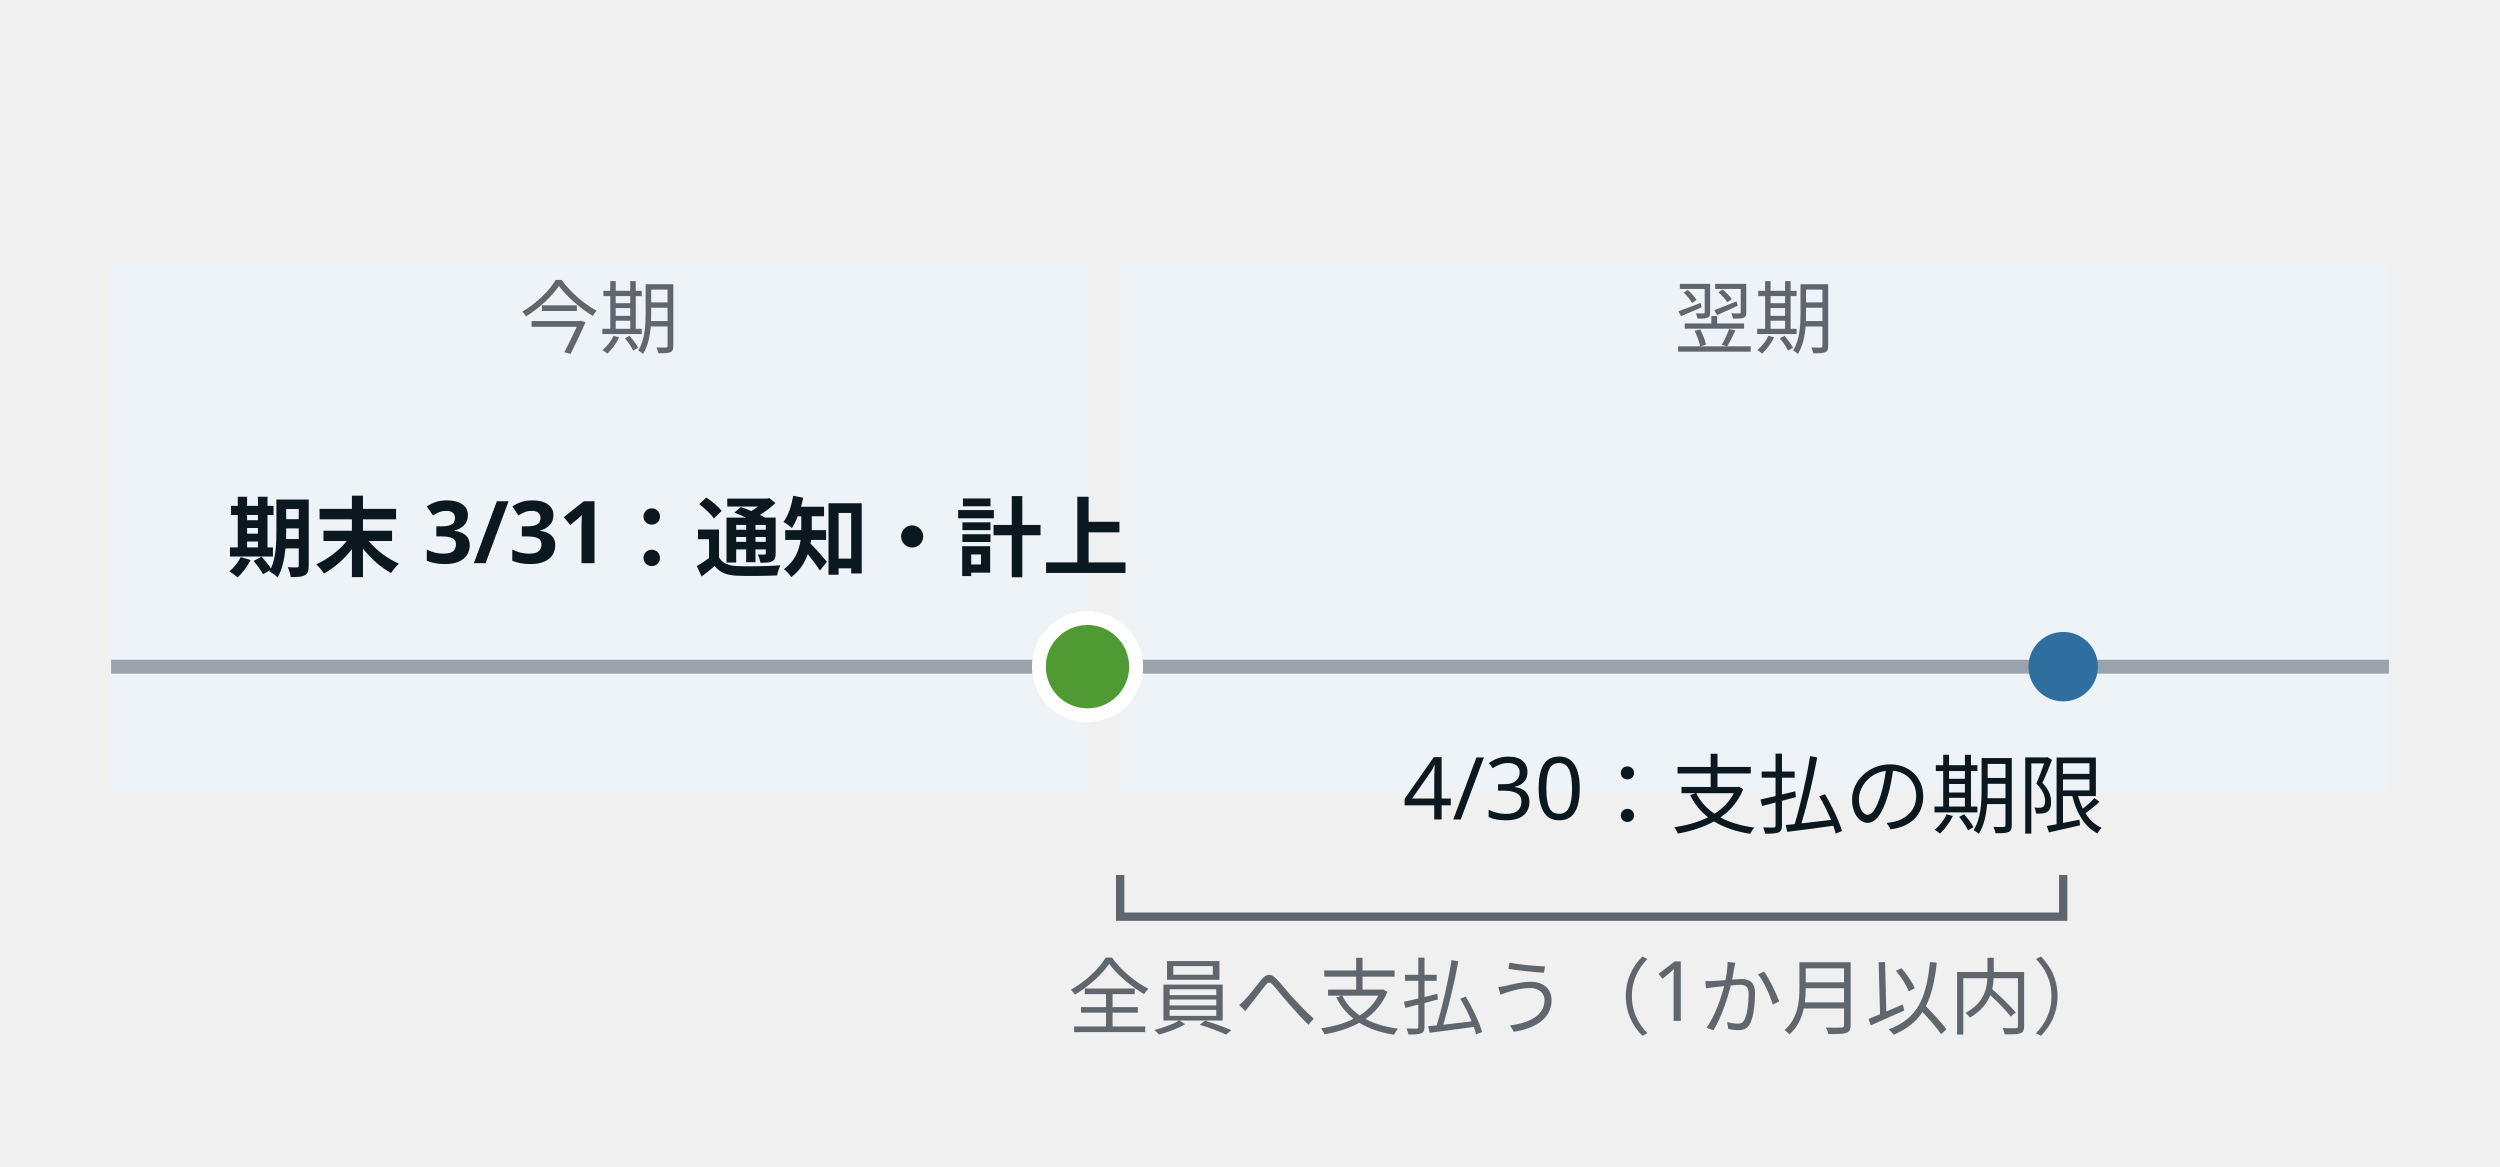
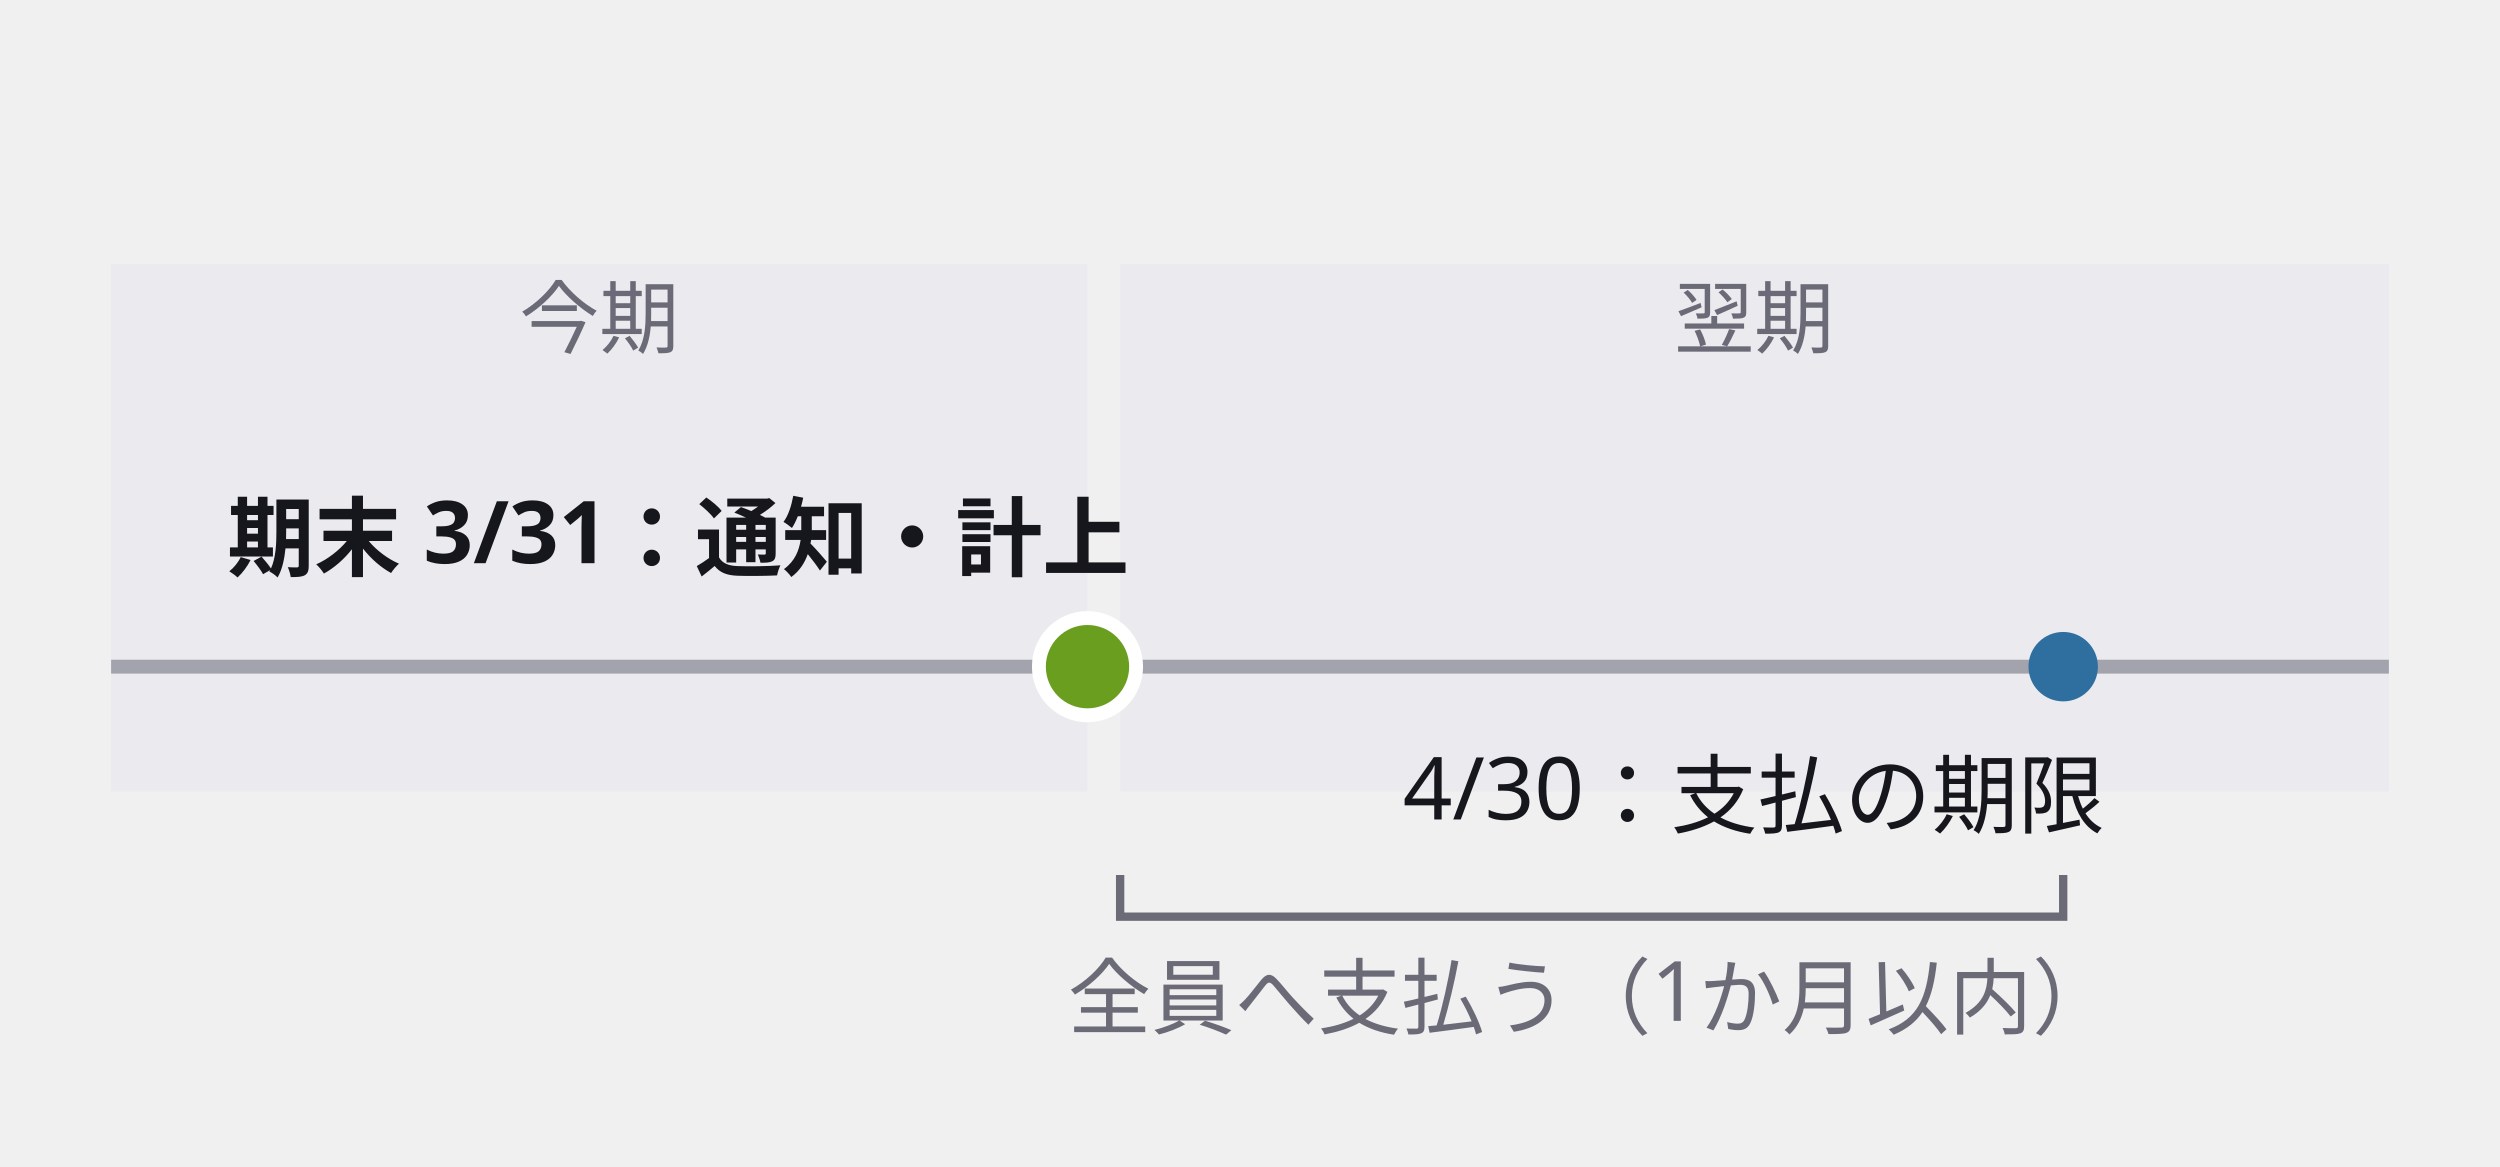
<svg xmlns="http://www.w3.org/2000/svg" viewBox="0 0 360 168" role="img" aria-labelledby="t d">
  <g font-family="'Hiragino Kaku Gothic ProN','Hiragino Sans','Noto Sans JP','Meiryo UI',Meiryo,sans-serif">
-     <rect x="16.0" y="38" width="140.6" height="76" fill="#eef3f7" />
-     <text x="86.3" y="50" font-size="11.5" fill="#5f666d" text-anchor="middle">今期</text>
-     <rect x="161.3" y="38" width="182.7" height="76" fill="#eef3f7" />
-     <text x="252.6" y="50" font-size="11.5" fill="#5f666d" text-anchor="middle">翌期</text>
-     <line x1="16" y1="96" x2="344" y2="96" stroke="#9aa3ab" stroke-width="2" />
-     <path d="M161.3,126 V132 H297.1 V126" fill="none" stroke="#5f666d" stroke-width="1.2" />
-     <text x="229.2" y="148" font-size="12" fill="#5f666d" text-anchor="middle">全員へ支払う（1か月以内）</text>
-     <circle cx="156.6" cy="96" r="7" fill="#4f9a32" stroke="#ffffff" stroke-width="2" />
-     <text x="162.6" y="82" font-size="12.5" fill="#0b1820" text-anchor="end" font-weight="700">期末 3/31：通知・計上</text>
+     <rect x="16.0" y="38" width="140.6" height="76" fill="#ebebef" />
+     <text x="86.3" y="50" font-size="11.5" fill="#6b6b78" text-anchor="middle">今期</text>
+     <rect x="161.3" y="38" width="182.7" height="76" fill="#ebebef" />
+     <text x="252.6" y="50" font-size="11.5" fill="#6b6b78" text-anchor="middle">翌期</text>
+     <line x1="16" y1="96" x2="344" y2="96" stroke="#a3a3ae" stroke-width="2" />
+     <path d="M161.3,126 V132 H297.1 V126" fill="none" stroke="#6b6b78" stroke-width="1.2" />
+     <text x="229.2" y="148" font-size="12" fill="#6b6b78" text-anchor="middle">全員へ支払う（1か月以内）</text>
+     <circle cx="156.6" cy="96" r="7" fill="#6a9e1f" stroke="#ffffff" stroke-width="2" />
+     <text x="162.6" y="82" font-size="12.5" fill="#16161d" text-anchor="end" font-weight="700">期末 3/31：通知・計上</text>
    <circle cx="297.1" cy="96" r="5" fill="#2f6f9f" />
-     <text x="303.1" y="118" font-size="12.5" fill="#0b1820" text-anchor="end">4/30：支払の期限</text>
+     <text x="303.1" y="118" font-size="12.5" fill="#16161d" text-anchor="end">4/30：支払の期限</text>
  </g>
</svg>
